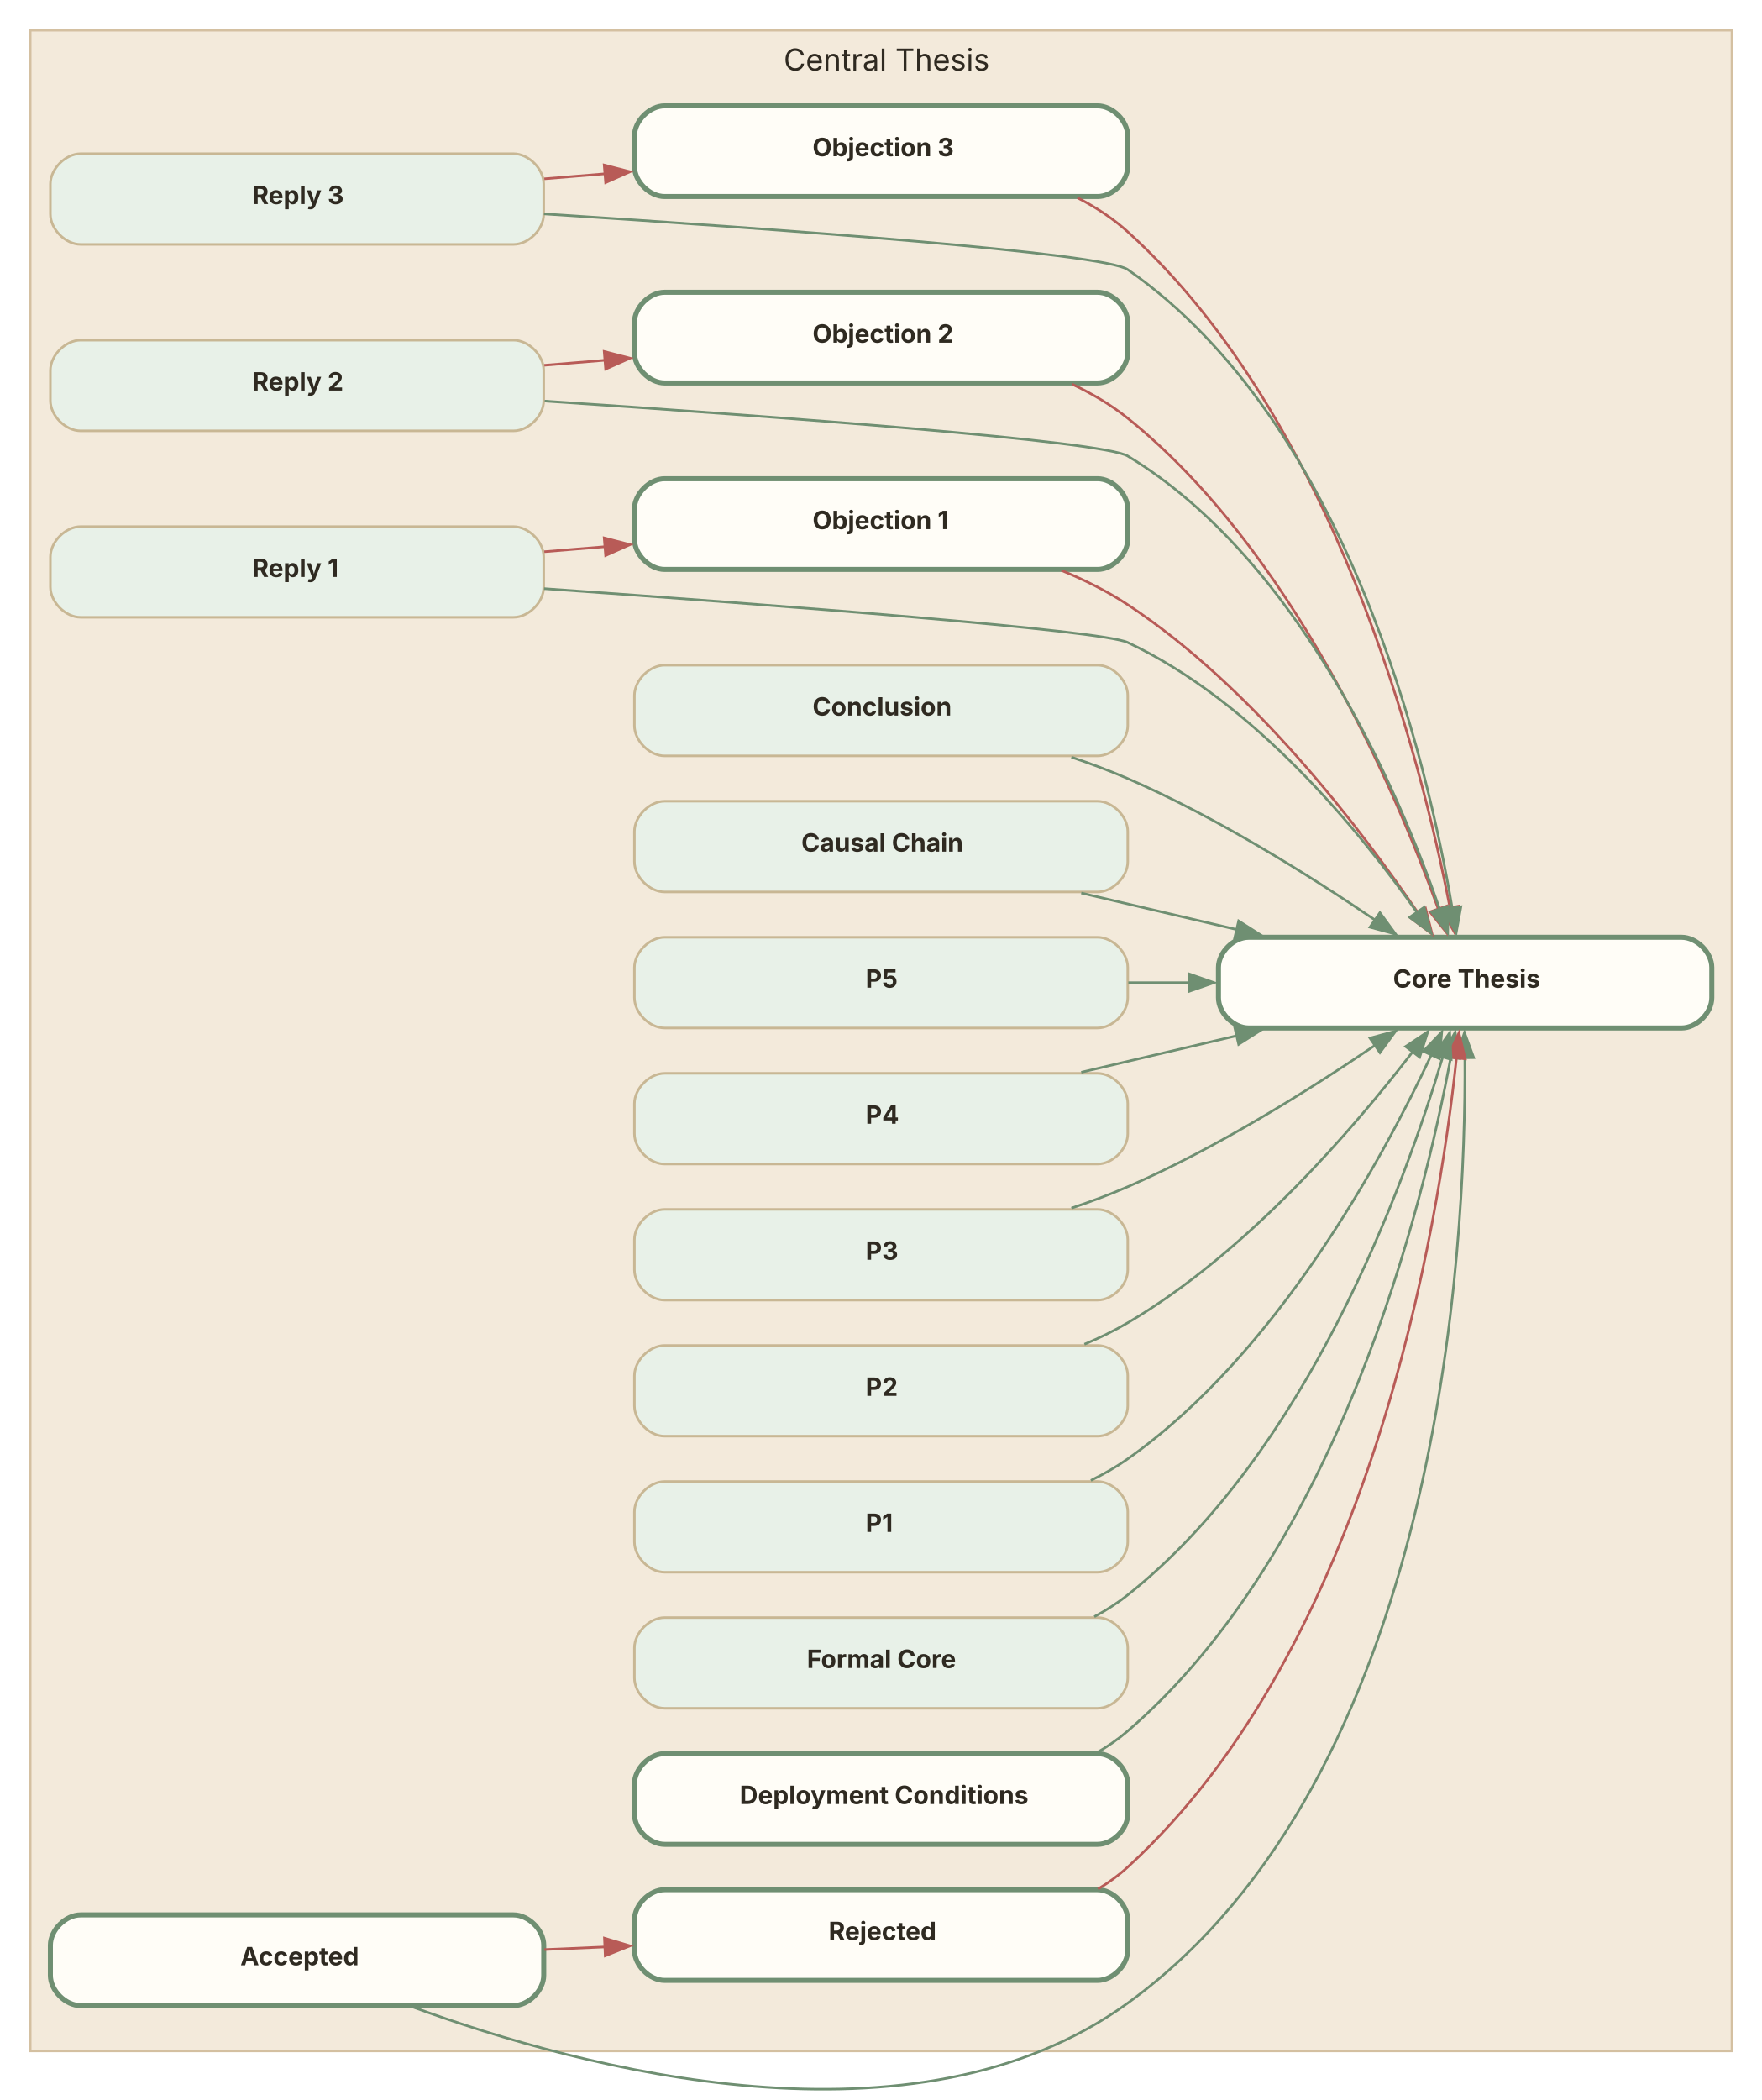
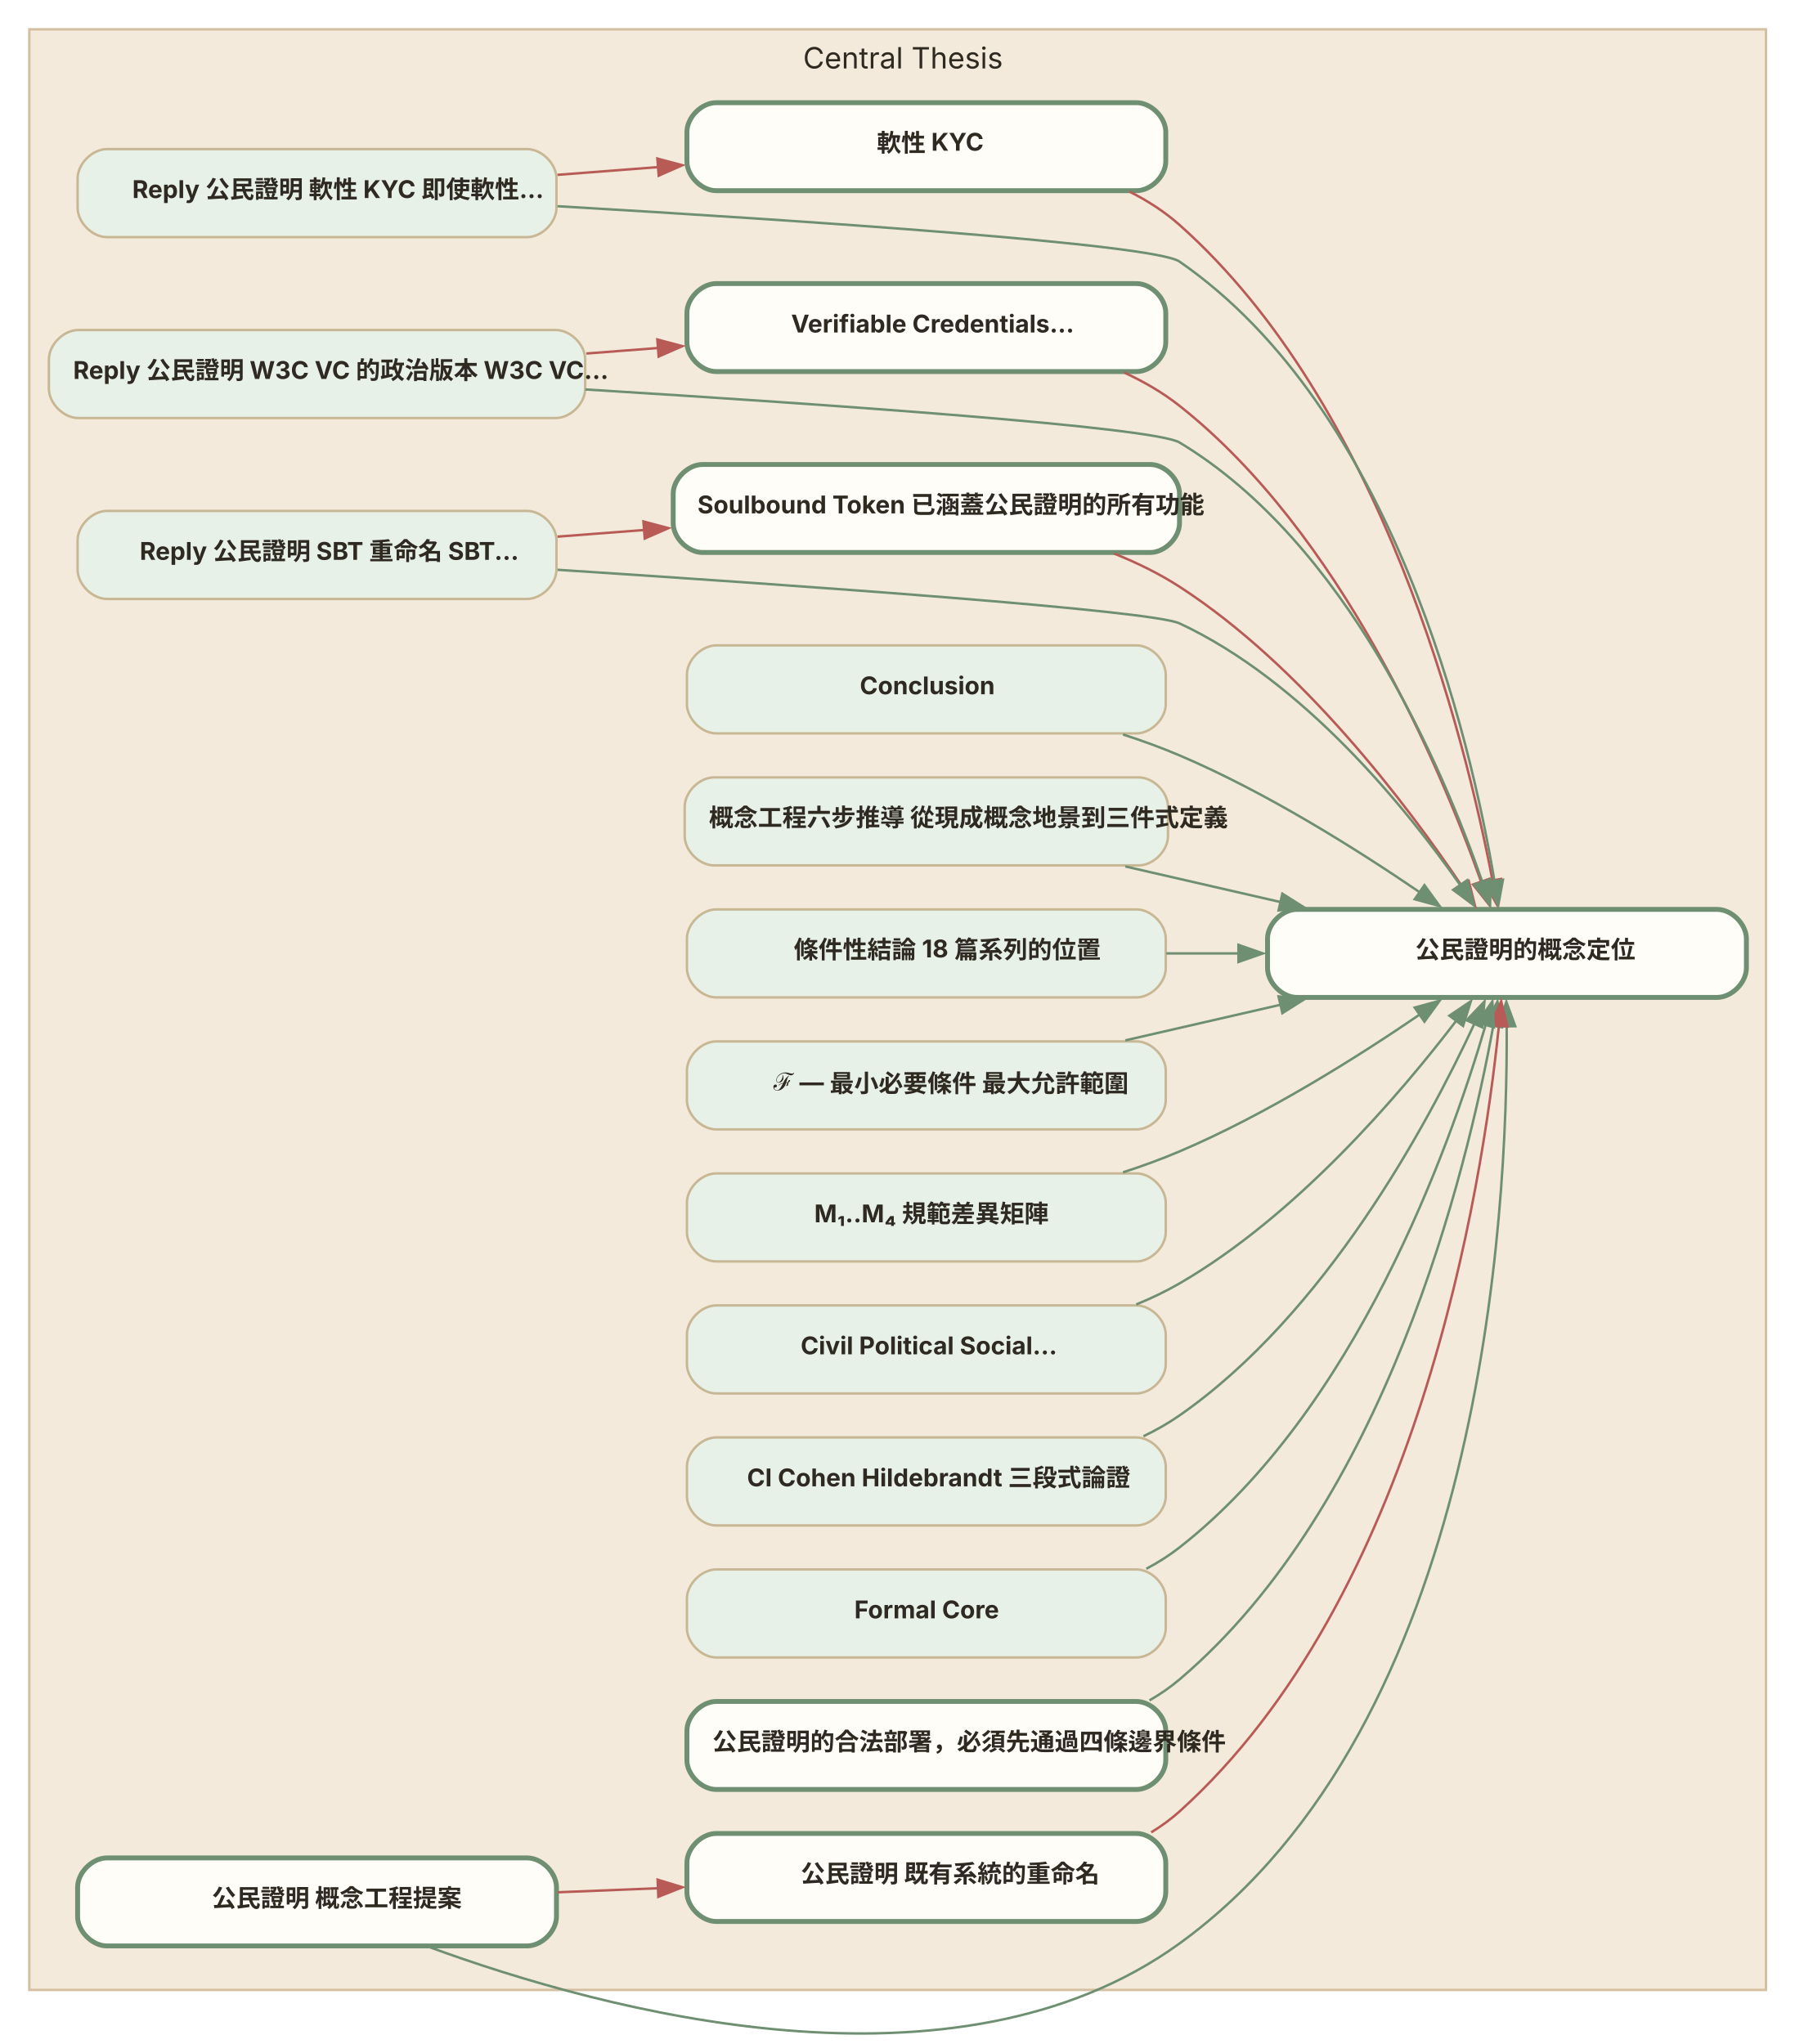
- <svg xmlns="http://www.w3.org/2000/svg" xmlns:xlink="http://www.w3.org/1999/xlink" class="argdown-summary-map" width="604pt" height="720pt" viewBox="0.00 0.00 604.00 720.00">
-   <g id="graph0" class="graph" transform="scale(0.863859 0.863859) rotate(0) translate(4 829.47)">
+ <svg xmlns="http://www.w3.org/2000/svg" xmlns:xlink="http://www.w3.org/1999/xlink" class="argdown-summary-map" width="632pt" height="720pt" viewBox="0.00 0.00 632.00 720.00">
+   <g id="graph0" class="graph" transform="scale(0.861121 0.861121) rotate(0) translate(4 832.12)">
    <g id="clust1" class="cluster">
-       <polygon fill="#f3eadb" stroke="#d4c0a1" points="8,-15.47 8,-817.47 683.52,-817.47 683.52,-15.47 8,-15.47" />
-       <text xml:space="preserve" text-anchor="start" x="307.08" y="-801.47" font-family="Inter, ui-sans-serif, system-ui, -apple-system, BlinkMacSystemFont, Segoe UI, sans-serif" font-size="12.00" fill="#2f2a21">Central Thesis</text>
+       <polygon fill="#f3eadb" stroke="#d4c0a1" points="8,-18.12 8,-820.12 718.23,-820.12 718.23,-18.12 8,-18.12" />
+       <text xml:space="preserve" text-anchor="start" x="324.43" y="-804.12" font-family="Inter, ui-sans-serif, system-ui, -apple-system, BlinkMacSystemFont, Segoe UI, sans-serif" font-size="12.00" fill="#2f2a21">Central Thesis</text>
    </g>
    <g id="node1" class="node">
      <g id="a_node1">
-         <a xlink:title="Core Thesis">
-           <path fill="#fffdf7" stroke="#6f8f72" stroke-width="2" d="M663.52,-457.47C663.52,-457.47 491.68,-457.47 491.68,-457.47 485.68,-457.47 479.68,-451.47 479.68,-445.47 479.68,-445.47 479.68,-433.47 479.68,-433.47 479.68,-427.47 485.68,-421.47 491.68,-421.47 491.68,-421.47 663.52,-421.47 663.52,-421.47 669.52,-421.47 675.52,-427.47 675.52,-433.47 675.52,-433.47 675.52,-445.47 675.52,-445.47 675.52,-451.47 669.52,-457.47 663.52,-457.47" />
-           <text xml:space="preserve" text-anchor="start" x="548.98" y="-437.47" font-family="Inter, ui-sans-serif, system-ui, -apple-system, BlinkMacSystemFont, Segoe UI, sans-serif" font-weight="bold" font-size="10.00" fill="#2f2a21">Core Thesis</text>
+         <a xlink:title="公民證明的概念定位">
+           <path fill="#fffdf7" stroke="#6f8f72" stroke-width="2" d="M698.23,-460.12C698.23,-460.12 526.39,-460.12 526.39,-460.12 520.39,-460.12 514.39,-454.12 514.39,-448.12 514.39,-448.12 514.39,-436.12 514.39,-436.12 514.39,-430.12 520.39,-424.12 526.39,-424.12 526.39,-424.12 698.23,-424.12 698.23,-424.12 704.23,-424.12 710.23,-430.12 710.23,-436.12 710.23,-436.12 710.23,-448.12 710.23,-448.12 710.23,-454.12 704.23,-460.12 698.23,-460.12" />
+           <text xml:space="preserve" text-anchor="start" x="574.8" y="-440.12" font-family="Inter, ui-sans-serif, system-ui, -apple-system, BlinkMacSystemFont, Segoe UI, sans-serif" font-weight="bold" font-size="10.00" fill="#2f2a21">公民證明的概念定位</text>
        </a>
      </g>
    </g>
    <g id="node2" class="node">
      <g id="a_node2">
-         <a xlink:title="Accepted">
-           <path fill="#fffdf7" stroke="#6f8f72" stroke-width="2" d="M199.84,-69.47C199.84,-69.47 28,-69.47 28,-69.47 22,-69.47 16,-63.47 16,-57.47 16,-57.47 16,-45.47 16,-45.47 16,-39.47 22,-33.47 28,-33.47 28,-33.47 199.84,-33.47 199.84,-33.47 205.84,-33.47 211.84,-39.47 211.84,-45.47 211.84,-45.47 211.84,-57.47 211.84,-57.47 211.84,-63.47 205.84,-69.47 199.84,-69.47" />
-           <text xml:space="preserve" text-anchor="start" x="91.41" y="-49.47" font-family="Inter, ui-sans-serif, system-ui, -apple-system, BlinkMacSystemFont, Segoe UI, sans-serif" font-weight="bold" font-size="10.00" fill="#2f2a21">Accepted</text>
+         <a xlink:title="公民證明 概念工程提案">
+           <path fill="#fffdf7" stroke="#6f8f72" stroke-width="2" d="M211.58,-72.12C211.58,-72.12 39.74,-72.12 39.74,-72.12 33.74,-72.12 27.74,-66.12 27.74,-60.12 27.74,-60.12 27.74,-48.12 27.74,-48.12 27.74,-42.12 33.74,-36.12 39.74,-36.12 39.74,-36.12 211.58,-36.12 211.58,-36.12 217.58,-36.12 223.58,-42.12 223.58,-48.12 223.58,-48.12 223.58,-60.12 223.58,-60.12 223.58,-66.12 217.58,-72.12 211.58,-72.12" />
+           <text xml:space="preserve" text-anchor="start" x="82.59" y="-52.12" font-family="Inter, ui-sans-serif, system-ui, -apple-system, BlinkMacSystemFont, Segoe UI, sans-serif" font-weight="bold" font-size="10.00" fill="#2f2a21">公民證明 概念工程提案</text>
        </a>
      </g>
    </g>
    <g id="edge2" class="edge">
      <g id="a_edge2">
        <a xlink:title="support">
-           <path fill="none" stroke="#6f8f72" d="M159.49,-33.04C227.73,-8.07 359.09,26.8 443.68,-34.47 567.42,-124.09 578.02,-332.56 577.5,-409.9" />
-           <polygon fill="#6f8f72" stroke="#6f8f72" points="574,-409.59 577.35,-419.64 581,-409.69 574,-409.59" />
+           <path fill="none" stroke="#6f8f72" d="M171.39,-35.72C243.51,-9.3 386.67,29.31 478.39,-37.12 602.12,-126.74 612.73,-335.22 612.2,-412.55" />
+           <polygon fill="#6f8f72" stroke="#6f8f72" points="608.71,-412.24 612.06,-422.29 615.71,-412.34 608.71,-412.24" />
        </a>
      </g>
    </g>
    <g id="node4" class="node">
      <g id="a_node4">
-         <a xlink:title="Rejected">
-           <path fill="#fffdf7" stroke="#6f8f72" stroke-width="2" d="M431.68,-79.47C431.68,-79.47 259.84,-79.47 259.84,-79.47 253.84,-79.47 247.84,-73.47 247.84,-67.47 247.84,-67.47 247.84,-55.47 247.84,-55.47 247.84,-49.47 253.84,-43.47 259.84,-43.47 259.84,-43.47 431.68,-43.47 431.68,-43.47 437.68,-43.47 443.68,-49.47 443.68,-55.47 443.68,-55.47 443.68,-67.47 443.68,-67.47 443.68,-73.47 437.68,-79.47 431.68,-79.47" />
-           <text xml:space="preserve" text-anchor="start" x="324.92" y="-59.47" font-family="Inter, ui-sans-serif, system-ui, -apple-system, BlinkMacSystemFont, Segoe UI, sans-serif" font-weight="bold" font-size="10.00" fill="#2f2a21">Rejected</text>
+         <a xlink:title="公民證明 既有系統的重命名">
+           <path fill="#fffdf7" stroke="#6f8f72" stroke-width="2" d="M460.77,-82.12C460.77,-82.12 288.93,-82.12 288.93,-82.12 282.93,-82.12 276.93,-76.12 276.93,-70.12 276.93,-70.12 276.93,-58.12 276.93,-58.12 276.93,-52.12 282.93,-46.12 288.93,-46.12 288.93,-46.12 460.77,-46.12 460.77,-46.12 466.77,-46.12 472.77,-52.12 472.77,-58.12 472.77,-58.12 472.77,-70.12 472.77,-70.12 472.77,-76.12 466.77,-82.12 460.77,-82.12" />
+           <text xml:space="preserve" text-anchor="start" x="323.45" y="-62.12" font-family="Inter, ui-sans-serif, system-ui, -apple-system, BlinkMacSystemFont, Segoe UI, sans-serif" font-weight="bold" font-size="10.00" fill="#2f2a21">公民證明 既有系統的重命名</text>
        </a>
      </g>
    </g>
    <g id="edge11" class="edge">
      <g id="a_edge11">
        <a xlink:title="attack">
-           <path fill="none" stroke="#b85b57" d="M212.06,-55.7C220.05,-56.04 228.17,-56.4 236.24,-56.75" />
-           <polygon fill="#b85b57" stroke="#b85b57" points="235.94,-60.24 246.09,-57.18 236.25,-53.24 235.94,-60.24" />
+           <path fill="none" stroke="#b85b57" d="M224,-58.06C237.51,-58.6 251.46,-59.17 265.16,-59.72" />
+           <polygon fill="#b85b57" stroke="#b85b57" points="264.95,-63.22 275.09,-60.12 265.24,-56.22 264.95,-63.22" />
        </a>
      </g>
    </g>
    <g id="node3" class="node">
      <g id="a_node3">
-         <a xlink:title="Deployment Conditions">
-           <path fill="#fffdf7" stroke="#6f8f72" stroke-width="2" d="M431.68,-133.47C431.68,-133.47 259.84,-133.47 259.84,-133.47 253.84,-133.47 247.84,-127.47 247.84,-121.47 247.84,-121.47 247.84,-109.47 247.84,-109.47 247.84,-103.47 253.84,-97.47 259.84,-97.47 259.84,-97.47 431.68,-97.47 431.68,-97.47 437.68,-97.47 443.68,-103.47 443.68,-109.47 443.68,-109.47 443.68,-121.47 443.68,-121.47 443.68,-127.47 437.68,-133.47 431.68,-133.47" />
-           <text xml:space="preserve" text-anchor="start" x="289.65" y="-113.47" font-family="Inter, ui-sans-serif, system-ui, -apple-system, BlinkMacSystemFont, Segoe UI, sans-serif" font-weight="bold" font-size="10.00" fill="#2f2a21">Deployment Conditions</text>
+         <a xlink:title="公民證明的合法部署，必須先通過四條邊界條件">
+           <path fill="#fffdf7" stroke="#6f8f72" stroke-width="2" d="M460.77,-136.12C460.77,-136.12 288.93,-136.12 288.93,-136.12 282.93,-136.12 276.93,-130.12 276.93,-124.12 276.93,-124.12 276.93,-112.12 276.93,-112.12 276.93,-106.12 282.93,-100.12 288.93,-100.12 288.93,-100.12 460.77,-100.12 460.77,-100.12 466.77,-100.12 472.77,-106.12 472.77,-112.12 472.77,-112.12 472.77,-124.12 472.77,-124.12 472.77,-130.12 466.77,-136.12 460.77,-136.12" />
+           <text xml:space="preserve" text-anchor="start" x="287.34" y="-116.12" font-family="Inter, ui-sans-serif, system-ui, -apple-system, BlinkMacSystemFont, Segoe UI, sans-serif" font-weight="bold" font-size="10.00" fill="#2f2a21">公民證明的合法部署，必須先通過四條邊界條件</text>
        </a>
      </g>
    </g>
    <g id="edge9" class="edge">
      <g id="a_edge9">
        <a xlink:title="support">
-           <path fill="none" stroke="#6f8f72" d="M431.18,-133.71C435.63,-136.26 439.84,-139.16 443.68,-142.47 527.59,-214.71 560.93,-350.42 571.94,-410.07" />
-           <polygon fill="#6f8f72" stroke="#6f8f72" points="568.47,-410.54 573.65,-419.78 575.37,-409.33 568.47,-410.54" />
+           <path fill="none" stroke="#6f8f72" d="M466.11,-136.56C470.47,-139.07 474.6,-141.9 478.39,-145.12 562.81,-216.76 595.87,-352.79 606.74,-412.63" />
+           <polygon fill="#6f8f72" stroke="#6f8f72" points="603.27,-413.11 608.42,-422.37 610.17,-411.92 603.27,-413.11" />
        </a>
      </g>
    </g>
    <g id="edge12" class="edge">
      <g id="a_edge12">
        <a xlink:title="attack">
-           <path fill="none" stroke="#b85b57" d="M431.86,-79.72C436.09,-82.27 440.07,-85.17 443.68,-88.47 540.15,-176.59 567.04,-342.01 574.17,-409.57" />
-           <polygon fill="#b85b57" stroke="#b85b57" points="570.68,-409.89 575.14,-419.5 577.65,-409.21 570.68,-409.89" />
+           <path fill="none" stroke="#b85b57" d="M466.82,-82.58C470.94,-85.09 474.83,-87.92 478.39,-91.12 575.71,-178.76 602.15,-345.15 609.02,-412.6" />
+           <polygon fill="#b85b57" stroke="#b85b57" points="605.52,-412.87 609.94,-422.5 612.49,-412.22 605.52,-412.87" />
        </a>
      </g>
    </g>
    <g id="node5" class="node">
      <g id="a_node5">
-         <a xlink:title="Objection 1">
-           <path fill="#fffdf7" stroke="#6f8f72" stroke-width="2" d="M431.68,-639.47C431.68,-639.47 259.84,-639.47 259.84,-639.47 253.84,-639.47 247.84,-633.47 247.84,-627.47 247.84,-627.47 247.84,-615.47 247.84,-615.47 247.84,-609.47 253.84,-603.47 259.84,-603.47 259.84,-603.47 431.68,-603.47 431.68,-603.47 437.68,-603.47 443.68,-609.47 443.68,-615.47 443.68,-615.47 443.68,-627.47 443.68,-627.47 443.68,-633.47 437.68,-639.47 431.68,-639.47" />
-           <text xml:space="preserve" text-anchor="start" x="318.53" y="-619.47" font-family="Inter, ui-sans-serif, system-ui, -apple-system, BlinkMacSystemFont, Segoe UI, sans-serif" font-weight="bold" font-size="10.00" fill="#2f2a21">Objection 1</text>
+         <a xlink:title="Soulbound Token 已涵蓋公民證明的所有功能">
+           <path fill="#fffdf7" stroke="#6f8f72" stroke-width="2" d="M466.39,-642.12C466.39,-642.12 283.32,-642.12 283.32,-642.12 277.32,-642.12 271.32,-636.12 271.32,-630.12 271.32,-630.12 271.32,-618.12 271.32,-618.12 271.32,-612.12 277.32,-606.12 283.32,-606.12 283.32,-606.12 466.39,-606.12 466.39,-606.12 472.39,-606.12 478.39,-612.12 478.39,-618.12 478.39,-618.12 478.39,-630.12 478.39,-630.12 478.39,-636.12 472.39,-642.12 466.39,-642.12" />
+           <text xml:space="preserve" text-anchor="start" x="281.24" y="-622.12" font-family="Inter, ui-sans-serif, system-ui, -apple-system, BlinkMacSystemFont, Segoe UI, sans-serif" font-weight="bold" font-size="10.00" fill="#2f2a21">Soulbound Token 已涵蓋公民證明的所有功能</text>
        </a>
      </g>
    </g>
    <g id="edge14" class="edge">
      <g id="a_edge14">
        <a xlink:title="attack">
-           <path fill="none" stroke="#b85b57" d="M417.38,-603.07C426.59,-599.28 435.61,-594.78 443.68,-589.47 493.67,-556.55 536.49,-500.14 559.21,-466.68" />
-           <polygon fill="#b85b57" stroke="#b85b57" points="561.87,-469 564.5,-458.74 556.04,-465.12 561.87,-469" />
+           <path fill="none" stroke="#b85b57" d="M451.64,-605.68C461.01,-601.92 470.17,-597.44 478.39,-592.12 528.65,-559.61 571.38,-503.07 594.01,-469.46" />
+           <polygon fill="#b85b57" stroke="#b85b57" points="596.68,-471.76 599.27,-461.49 590.84,-467.9 596.68,-471.76" />
        </a>
      </g>
    </g>
    <g id="node6" class="node">
      <g id="a_node6">
-         <a xlink:title="Objection 2">
-           <path fill="#fffdf7" stroke="#6f8f72" stroke-width="2" d="M431.68,-713.47C431.68,-713.47 259.84,-713.47 259.84,-713.47 253.84,-713.47 247.84,-707.47 247.84,-701.47 247.84,-701.47 247.84,-689.47 247.84,-689.47 247.84,-683.47 253.84,-677.47 259.84,-677.47 259.84,-677.47 431.68,-677.47 431.68,-677.47 437.68,-677.47 443.68,-683.47 443.68,-689.47 443.68,-689.47 443.68,-701.47 443.68,-701.47 443.68,-707.47 437.68,-713.47 431.68,-713.47" />
-           <text xml:space="preserve" text-anchor="start" x="318.53" y="-693.47" font-family="Inter, ui-sans-serif, system-ui, -apple-system, BlinkMacSystemFont, Segoe UI, sans-serif" font-weight="bold" font-size="10.00" fill="#2f2a21">Objection 2</text>
+         <a xlink:title="Verifiable Credentials...">
+           <path fill="#fffdf7" stroke="#6f8f72" stroke-width="2" d="M460.77,-716.12C460.77,-716.12 288.93,-716.12 288.93,-716.12 282.93,-716.12 276.93,-710.12 276.93,-704.12 276.93,-704.12 276.93,-692.12 276.93,-692.12 276.93,-686.12 282.93,-680.12 288.93,-680.12 288.93,-680.12 460.77,-680.12 460.77,-680.12 466.77,-680.12 472.77,-686.12 472.77,-692.12 472.77,-692.12 472.77,-704.12 472.77,-704.12 472.77,-710.12 466.77,-716.12 460.77,-716.12" />
+           <text xml:space="preserve" text-anchor="start" x="319.56" y="-696.12" font-family="Inter, ui-sans-serif, system-ui, -apple-system, BlinkMacSystemFont, Segoe UI, sans-serif" font-weight="bold" font-size="10.00" fill="#2f2a21">Verifiable Credentials...</text>
        </a>
      </g>
    </g>
    <g id="edge17" class="edge">
      <g id="a_edge17">
        <a xlink:title="attack">
-           <path fill="none" stroke="#b85b57" d="M421.61,-676.98C429.5,-673.25 437.05,-668.8 443.68,-663.47 509.29,-610.73 549.76,-516.25 566.97,-468.62" />
-           <polygon fill="#b85b57" stroke="#b85b57" points="570.24,-469.86 570.25,-459.27 563.63,-467.55 570.24,-469.86" />
+           <path fill="none" stroke="#b85b57" d="M455.8,-679.71C463.87,-675.98 471.59,-671.5 478.39,-666.12 544.43,-613.92 584.71,-519.19 601.77,-471.39" />
+           <polygon fill="#b85b57" stroke="#b85b57" points="605.06,-472.6 605.03,-462 598.44,-470.3 605.06,-472.6" />
        </a>
      </g>
    </g>
    <g id="node7" class="node">
      <g id="a_node7">
-         <a xlink:title="Objection 3">
-           <path fill="#fffdf7" stroke="#6f8f72" stroke-width="2" d="M431.68,-787.47C431.68,-787.47 259.84,-787.47 259.84,-787.47 253.84,-787.47 247.84,-781.47 247.84,-775.47 247.84,-775.47 247.84,-763.47 247.84,-763.47 247.84,-757.47 253.84,-751.47 259.84,-751.47 259.84,-751.47 431.68,-751.47 431.68,-751.47 437.68,-751.47 443.68,-757.47 443.68,-763.47 443.68,-763.47 443.68,-775.47 443.68,-775.47 443.68,-781.47 437.68,-787.47 431.68,-787.47" />
-           <text xml:space="preserve" text-anchor="start" x="318.53" y="-767.47" font-family="Inter, ui-sans-serif, system-ui, -apple-system, BlinkMacSystemFont, Segoe UI, sans-serif" font-weight="bold" font-size="10.00" fill="#2f2a21">Objection 3</text>
+         <a xlink:title="軟性 KYC">
+           <path fill="#fffdf7" stroke="#6f8f72" stroke-width="2" d="M460.77,-790.12C460.77,-790.12 288.93,-790.12 288.93,-790.12 282.93,-790.12 276.93,-784.12 276.93,-778.12 276.93,-778.12 276.93,-766.12 276.93,-766.12 276.93,-760.12 282.93,-754.12 288.93,-754.12 288.93,-754.12 460.77,-754.12 460.77,-754.12 466.77,-754.12 472.77,-760.12 472.77,-766.12 472.77,-766.12 472.77,-778.12 472.77,-778.12 472.77,-784.12 466.77,-790.12 460.77,-790.12" />
+           <text xml:space="preserve" text-anchor="start" x="354.57" y="-770.12" font-family="Inter, ui-sans-serif, system-ui, -apple-system, BlinkMacSystemFont, Segoe UI, sans-serif" font-weight="bold" font-size="10.00" fill="#2f2a21">軟性 KYC</text>
        </a>
      </g>
    </g>
    <g id="edge20" class="edge">
      <g id="a_edge20">
        <a xlink:title="attack">
-           <path fill="none" stroke="#b85b57" d="M423.69,-750.99C430.93,-747.27 437.77,-742.82 443.68,-737.47 525.84,-663.18 560.04,-528.53 571.61,-469.06" />
-           <polygon fill="#b85b57" stroke="#b85b57" points="575.02,-469.84 573.41,-459.37 568.14,-468.57 575.02,-469.84" />
+           <path fill="none" stroke="#b85b57" d="M457.98,-753.72C465.37,-749.99 472.33,-745.51 478.39,-740.12 561.16,-666.51 595.03,-531.5 606.42,-471.83" />
+           <polygon fill="#b85b57" stroke="#b85b57" points="609.84,-472.56 608.19,-462.1 602.95,-471.31 609.84,-472.56" />
        </a>
      </g>
    </g>
    <g id="node8" class="node">
      <g id="a_node8">
        <a xlink:title="Formal Core">
-           <path fill="#e8f1e8" stroke="#c8b794" d="M431.68,-187.47C431.68,-187.47 259.84,-187.47 259.84,-187.47 253.84,-187.47 247.84,-181.47 247.84,-175.47 247.84,-175.47 247.84,-163.47 247.84,-163.47 247.84,-157.47 253.84,-151.47 259.84,-151.47 259.84,-151.47 431.68,-151.47 431.68,-151.47 437.68,-151.47 443.68,-157.47 443.68,-163.47 443.68,-163.47 443.68,-175.47 443.68,-175.47 443.68,-181.47 437.68,-187.47 431.68,-187.47" />
-           <text xml:space="preserve" text-anchor="start" x="316.31" y="-167.47" font-family="Inter, ui-sans-serif, system-ui, -apple-system, BlinkMacSystemFont, Segoe UI, sans-serif" font-weight="bold" font-size="10.00" fill="#2f2a21">Formal Core</text>
+           <path fill="#e8f1e8" stroke="#c8b794" d="M460.77,-190.12C460.77,-190.12 288.93,-190.12 288.93,-190.12 282.93,-190.12 276.93,-184.12 276.93,-178.12 276.93,-178.12 276.93,-166.12 276.93,-166.12 276.93,-160.12 282.93,-154.12 288.93,-154.12 288.93,-154.12 460.77,-154.12 460.77,-154.12 466.77,-154.12 472.77,-160.12 472.77,-166.12 472.77,-166.12 472.77,-178.12 472.77,-178.12 472.77,-184.12 466.77,-190.12 460.77,-190.12" />
+           <text xml:space="preserve" text-anchor="start" x="345.4" y="-170.12" font-family="Inter, ui-sans-serif, system-ui, -apple-system, BlinkMacSystemFont, Segoe UI, sans-serif" font-weight="bold" font-size="10.00" fill="#2f2a21">Formal Core</text>
        </a>
      </g>
    </g>
    <g id="edge1" class="edge">
      <g id="a_edge1">
        <a xlink:title="support">
-           <path fill="none" stroke="#6f8f72" d="M430.4,-187.83C435.1,-190.35 439.58,-193.21 443.68,-196.47 514.96,-253.05 553.49,-358.78 568.74,-410.07" />
-           <polygon fill="#6f8f72" stroke="#6f8f72" points="565.34,-410.91 571.47,-419.56 572.07,-408.98 565.34,-410.91" />
+           <path fill="none" stroke="#6f8f72" d="M464.82,-190.4C469.62,-192.94 474.18,-195.83 478.39,-199.12 550.24,-255.33 588.6,-361.69 603.64,-412.99" />
+           <polygon fill="#6f8f72" stroke="#6f8f72" points="600.24,-413.81 606.33,-422.47 606.97,-411.9 600.24,-413.81" />
        </a>
      </g>
    </g>
    <g id="node9" class="node">
      <g id="a_node9">
-         <a xlink:title="P1">
-           <path fill="#e8f1e8" stroke="#c8b794" d="M431.68,-241.47C431.68,-241.47 259.84,-241.47 259.84,-241.47 253.84,-241.47 247.84,-235.47 247.84,-229.47 247.84,-229.47 247.84,-217.47 247.84,-217.47 247.84,-211.47 253.84,-205.47 259.84,-205.47 259.84,-205.47 431.68,-205.47 431.68,-205.47 437.68,-205.47 443.68,-211.47 443.68,-217.47 443.68,-217.47 443.68,-229.47 443.68,-229.47 443.68,-235.47 437.68,-241.47 431.68,-241.47" />
-           <text xml:space="preserve" text-anchor="start" x="339.64" y="-221.47" font-family="Inter, ui-sans-serif, system-ui, -apple-system, BlinkMacSystemFont, Segoe UI, sans-serif" font-weight="bold" font-size="10.00" fill="#2f2a21">P1</text>
+         <a xlink:title="CI Cohen Hildebrandt 三段式論證">
+           <path fill="#e8f1e8" stroke="#c8b794" d="M460.77,-244.12C460.77,-244.12 288.93,-244.12 288.93,-244.12 282.93,-244.12 276.93,-238.12 276.93,-232.12 276.93,-232.12 276.93,-220.12 276.93,-220.12 276.93,-214.12 282.93,-208.12 288.93,-208.12 288.93,-208.12 460.77,-208.12 460.77,-208.12 466.77,-208.12 472.77,-214.12 472.77,-220.12 472.77,-220.12 472.77,-232.12 472.77,-232.12 472.77,-238.12 466.77,-244.12 460.77,-244.12" />
+           <text xml:space="preserve" text-anchor="start" x="301.52" y="-224.12" font-family="Inter, ui-sans-serif, system-ui, -apple-system, BlinkMacSystemFont, Segoe UI, sans-serif" font-weight="bold" font-size="10.00" fill="#2f2a21">CI Cohen Hildebrandt 三段式論證</text>
        </a>
      </g>
    </g>
    <g id="edge3" class="edge">
      <g id="a_edge3">
        <a xlink:title="support">
-           <path fill="none" stroke="#6f8f72" d="M429.03,-241.9C434.18,-244.41 439.11,-247.25 443.68,-250.47 502.94,-292.31 544.81,-369.35 564.28,-410.98" />
-           <polygon fill="#6f8f72" stroke="#6f8f72" points="561,-412.22 568.33,-419.87 567.37,-409.31 561,-412.22" />
+           <path fill="none" stroke="#6f8f72" d="M463.64,-244.6C468.81,-247.09 473.78,-249.91 478.39,-253.12 537.95,-294.54 579.69,-371.75 599.07,-413.52" />
+           <polygon fill="#6f8f72" stroke="#6f8f72" points="595.79,-414.77 603.1,-422.44 602.17,-411.89 595.79,-414.77" />
        </a>
      </g>
    </g>
    <g id="node10" class="node">
      <g id="a_node10">
-         <a xlink:title="P2">
-           <path fill="#e8f1e8" stroke="#c8b794" d="M431.68,-295.47C431.68,-295.47 259.84,-295.47 259.84,-295.47 253.84,-295.47 247.84,-289.47 247.84,-283.47 247.84,-283.47 247.84,-271.47 247.84,-271.47 247.84,-265.47 253.84,-259.47 259.84,-259.47 259.84,-259.47 431.68,-259.47 431.68,-259.47 437.68,-259.47 443.68,-265.47 443.68,-271.47 443.68,-271.47 443.68,-283.47 443.68,-283.47 443.68,-289.47 437.68,-295.47 431.68,-295.47" />
-           <text xml:space="preserve" text-anchor="start" x="339.64" y="-275.47" font-family="Inter, ui-sans-serif, system-ui, -apple-system, BlinkMacSystemFont, Segoe UI, sans-serif" font-weight="bold" font-size="10.00" fill="#2f2a21">P2</text>
+         <a xlink:title="Civil Political Social...">
+           <path fill="#e8f1e8" stroke="#c8b794" d="M460.77,-298.12C460.77,-298.12 288.93,-298.12 288.93,-298.12 282.93,-298.12 276.93,-292.12 276.93,-286.12 276.93,-286.12 276.93,-274.12 276.93,-274.12 276.93,-268.12 282.93,-262.12 288.93,-262.12 288.93,-262.12 460.77,-262.12 460.77,-262.12 466.77,-262.12 472.77,-268.12 472.77,-274.12 472.77,-274.12 472.77,-286.12 472.77,-286.12 472.77,-292.12 466.77,-298.12 460.77,-298.12" />
+           <text xml:space="preserve" text-anchor="start" x="323.45" y="-278.12" font-family="Inter, ui-sans-serif, system-ui, -apple-system, BlinkMacSystemFont, Segoe UI, sans-serif" font-weight="bold" font-size="10.00" fill="#2f2a21">Civil Political Social...</text>
        </a>
      </g>
    </g>
    <g id="edge4" class="edge">
      <g id="a_edge4">
        <a xlink:title="support">
-           <path fill="none" stroke="#6f8f72" d="M426.47,-295.95C432.45,-298.45 438.26,-301.28 443.68,-304.47 491.19,-332.46 533.48,-381.69 557.01,-412.33" />
-           <polygon fill="#6f8f72" stroke="#6f8f72" points="553.97,-414.12 562.79,-420 559.56,-409.9 553.97,-414.12" />
+           <path fill="none" stroke="#6f8f72" d="M460.7,-298.52C466.85,-301.04 472.81,-303.89 478.39,-307.12 526.1,-334.77 568.33,-384.11 591.79,-414.86" />
+           <polygon fill="#6f8f72" stroke="#6f8f72" points="588.75,-416.65 597.55,-422.56 594.36,-412.45 588.75,-416.65" />
        </a>
      </g>
    </g>
    <g id="node11" class="node">
      <g id="a_node11">
-         <a xlink:title="P3">
-           <path fill="#e8f1e8" stroke="#c8b794" d="M431.68,-349.47C431.68,-349.47 259.84,-349.47 259.84,-349.47 253.84,-349.47 247.84,-343.47 247.84,-337.47 247.84,-337.47 247.84,-325.47 247.84,-325.47 247.84,-319.47 253.84,-313.47 259.84,-313.47 259.84,-313.47 431.68,-313.47 431.68,-313.47 437.68,-313.47 443.68,-319.47 443.68,-325.47 443.68,-325.47 443.68,-337.47 443.68,-337.47 443.68,-343.47 437.68,-349.47 431.68,-349.47" />
-           <text xml:space="preserve" text-anchor="start" x="339.64" y="-329.47" font-family="Inter, ui-sans-serif, system-ui, -apple-system, BlinkMacSystemFont, Segoe UI, sans-serif" font-weight="bold" font-size="10.00" fill="#2f2a21">P3</text>
+         <a xlink:title="M₁..M₄ 規範差異矩陣">
+           <path fill="#e8f1e8" stroke="#c8b794" d="M460.77,-352.12C460.77,-352.12 288.93,-352.12 288.93,-352.12 282.93,-352.12 276.93,-346.12 276.93,-340.12 276.93,-340.12 276.93,-328.12 276.93,-328.12 276.93,-322.12 282.93,-316.12 288.93,-316.12 288.93,-316.12 460.77,-316.12 460.77,-316.12 466.77,-316.12 472.77,-322.12 472.77,-328.12 472.77,-328.12 472.77,-340.12 472.77,-340.12 472.77,-346.12 466.77,-352.12 460.77,-352.12" />
+           <text xml:space="preserve" text-anchor="start" x="329.02" y="-332.12" font-family="Inter, ui-sans-serif, system-ui, -apple-system, BlinkMacSystemFont, Segoe UI, sans-serif" font-weight="bold" font-size="10.00" fill="#2f2a21">M₁..M₄ 規範差異矩陣</text>
        </a>
      </g>
    </g>
    <g id="edge5" class="edge">
      <g id="a_edge5">
        <a xlink:title="support">
-           <path fill="none" stroke="#6f8f72" d="M421.31,-349.97C428.97,-352.54 436.55,-355.37 443.68,-358.47 478.85,-373.73 515.86,-396.96 541.87,-414.63" />
-           <polygon fill="#6f8f72" stroke="#6f8f72" points="539.81,-417.46 550.03,-420.24 543.78,-411.69 539.81,-417.46" />
+           <path fill="none" stroke="#6f8f72" d="M455.28,-352.56C463.2,-355.13 471.02,-357.98 478.39,-361.12 513.67,-376.13 550.67,-399.38 576.65,-417.13" />
+           <polygon fill="#6f8f72" stroke="#6f8f72" points="574.58,-419.96 584.79,-422.77 578.56,-414.2 574.58,-419.96" />
        </a>
      </g>
    </g>
    <g id="node12" class="node">
      <g id="a_node12">
-         <a xlink:title="P4">
-           <path fill="#e8f1e8" stroke="#c8b794" d="M431.68,-403.47C431.68,-403.47 259.84,-403.47 259.84,-403.47 253.84,-403.47 247.84,-397.47 247.84,-391.47 247.84,-391.47 247.84,-379.47 247.84,-379.47 247.84,-373.47 253.84,-367.47 259.84,-367.47 259.84,-367.47 431.68,-367.47 431.68,-367.47 437.68,-367.47 443.68,-373.47 443.68,-379.47 443.68,-379.47 443.68,-391.47 443.68,-391.47 443.68,-397.47 437.68,-403.47 431.68,-403.47" />
-           <text xml:space="preserve" text-anchor="start" x="339.64" y="-383.47" font-family="Inter, ui-sans-serif, system-ui, -apple-system, BlinkMacSystemFont, Segoe UI, sans-serif" font-weight="bold" font-size="10.00" fill="#2f2a21">P4</text>
+         <a xlink:title="ℱ — 最小必要條件 最大允許範圍">
+           <path fill="#e8f1e8" stroke="#c8b794" d="M460.77,-406.12C460.77,-406.12 288.93,-406.12 288.93,-406.12 282.93,-406.12 276.93,-400.12 276.93,-394.12 276.93,-394.12 276.93,-382.12 276.93,-382.12 276.93,-376.12 282.93,-370.12 288.93,-370.12 288.93,-370.12 460.77,-370.12 460.77,-370.12 466.77,-370.12 472.77,-376.12 472.77,-382.12 472.77,-382.12 472.77,-394.12 472.77,-394.12 472.77,-400.12 466.77,-406.12 460.77,-406.12" />
+           <text xml:space="preserve" text-anchor="start" x="312.34" y="-386.12" font-family="Inter, ui-sans-serif, system-ui, -apple-system, BlinkMacSystemFont, Segoe UI, sans-serif" font-weight="bold" font-size="10.00" fill="#2f2a21">ℱ — 最小必要條件 最大允許範圍</text>
        </a>
      </g>
    </g>
    <g id="edge6" class="edge">
      <g id="a_edge6">
        <a xlink:title="support">
-           <path fill="none" stroke="#6f8f72" d="M425.22,-403.9C445.08,-408.57 466.56,-413.61 486.92,-418.4" />
-           <polygon fill="#6f8f72" stroke="#6f8f72" points="486.1,-421.8 496.64,-420.68 487.7,-414.99 486.1,-421.8" />
+           <path fill="none" stroke="#6f8f72" d="M456.23,-406.55C476.66,-411.24 498.78,-416.31 519.73,-421.12" />
+           <polygon fill="#6f8f72" stroke="#6f8f72" points="518.9,-424.52 529.42,-423.34 520.46,-417.69 518.9,-424.52" />
        </a>
      </g>
    </g>
    <g id="node13" class="node">
      <g id="a_node13">
-         <a xlink:title="P5">
-           <path fill="#e8f1e8" stroke="#c8b794" d="M431.68,-457.47C431.68,-457.47 259.84,-457.47 259.84,-457.47 253.84,-457.47 247.84,-451.47 247.84,-445.47 247.84,-445.47 247.84,-433.47 247.84,-433.47 247.84,-427.47 253.84,-421.47 259.84,-421.47 259.84,-421.47 431.68,-421.47 431.68,-421.47 437.68,-421.47 443.68,-427.47 443.68,-433.47 443.68,-433.47 443.68,-445.47 443.68,-445.47 443.68,-451.47 437.68,-457.47 431.68,-457.47" />
-           <text xml:space="preserve" text-anchor="start" x="339.64" y="-437.47" font-family="Inter, ui-sans-serif, system-ui, -apple-system, BlinkMacSystemFont, Segoe UI, sans-serif" font-weight="bold" font-size="10.00" fill="#2f2a21">P5</text>
+         <a xlink:title="條件性結論 18 篇系列的位置">
+           <path fill="#e8f1e8" stroke="#c8b794" d="M460.77,-460.12C460.77,-460.12 288.93,-460.12 288.93,-460.12 282.93,-460.12 276.93,-454.12 276.93,-448.12 276.93,-448.12 276.93,-436.12 276.93,-436.12 276.93,-430.12 282.93,-424.12 288.93,-424.12 288.93,-424.12 460.77,-424.12 460.77,-424.12 466.77,-424.12 472.77,-430.12 472.77,-436.12 472.77,-436.12 472.77,-448.12 472.77,-448.12 472.77,-454.12 466.77,-460.12 460.77,-460.12" />
+           <text xml:space="preserve" text-anchor="start" x="320.67" y="-440.12" font-family="Inter, ui-sans-serif, system-ui, -apple-system, BlinkMacSystemFont, Segoe UI, sans-serif" font-weight="bold" font-size="10.00" fill="#2f2a21">條件性結論 18 篇系列的位置</text>
        </a>
      </g>
    </g>
    <g id="edge7" class="edge">
      <g id="a_edge7">
        <a xlink:title="support">
-           <path fill="none" stroke="#6f8f72" d="M443.9,-439.47C451.89,-439.47 460.01,-439.47 468.08,-439.47" />
-           <polygon fill="#6f8f72" stroke="#6f8f72" points="467.93,-442.97 477.93,-439.47 467.93,-435.97 467.93,-442.97" />
+           <path fill="none" stroke="#6f8f72" d="M472.98,-442.12C482.72,-442.12 492.66,-442.12 502.51,-442.12" />
+           <polygon fill="#6f8f72" stroke="#6f8f72" points="502.51,-445.62 512.51,-442.12 502.51,-438.62 502.51,-445.62" />
        </a>
      </g>
    </g>
    <g id="node14" class="node">
      <g id="a_node14">
-         <a xlink:title="Causal Chain">
-           <path fill="#e8f1e8" stroke="#c8b794" d="M431.68,-511.47C431.68,-511.47 259.84,-511.47 259.84,-511.47 253.84,-511.47 247.84,-505.47 247.84,-499.47 247.84,-499.47 247.84,-487.47 247.84,-487.47 247.84,-481.47 253.84,-475.47 259.84,-475.47 259.84,-475.47 431.68,-475.47 431.68,-475.47 437.68,-475.47 443.68,-481.47 443.68,-487.47 443.68,-487.47 443.68,-499.47 443.68,-499.47 443.68,-505.47 437.68,-511.47 431.68,-511.47" />
-           <text xml:space="preserve" text-anchor="start" x="314.09" y="-491.47" font-family="Inter, ui-sans-serif, system-ui, -apple-system, BlinkMacSystemFont, Segoe UI, sans-serif" font-weight="bold" font-size="10.00" fill="#2f2a21">Causal Chain</text>
+         <a xlink:title="概念工程六步推導 從現成概念地景到三件式定義">
+           <path fill="#e8f1e8" stroke="#c8b794" d="M461.68,-514.12C461.68,-514.12 288.03,-514.12 288.03,-514.12 282.03,-514.12 276.03,-508.12 276.03,-502.12 276.03,-502.12 276.03,-490.12 276.03,-490.12 276.03,-484.12 282.03,-478.12 288.03,-478.12 288.03,-478.12 461.68,-478.12 461.68,-478.12 467.68,-478.12 473.68,-484.12 473.68,-490.12 473.68,-490.12 473.68,-502.12 473.68,-502.12 473.68,-508.12 467.68,-514.12 461.68,-514.12" />
+           <text xml:space="preserve" text-anchor="start" x="285.95" y="-494.12" font-family="Inter, ui-sans-serif, system-ui, -apple-system, BlinkMacSystemFont, Segoe UI, sans-serif" font-weight="bold" font-size="10.00" fill="#2f2a21">概念工程六步推導 從現成概念地景到三件式定義</text>
        </a>
      </g>
    </g>
    <g id="edge8" class="edge">
      <g id="a_edge8">
        <a xlink:title="support">
-           <path fill="none" stroke="#6f8f72" d="M425.22,-475.04C445.08,-470.37 466.56,-465.32 486.92,-460.54" />
-           <polygon fill="#6f8f72" stroke="#6f8f72" points="487.7,-463.95 496.64,-458.26 486.1,-457.14 487.7,-463.95" />
+           <path fill="none" stroke="#6f8f72" d="M456.23,-477.69C476.66,-473 498.78,-467.93 519.73,-463.12" />
+           <polygon fill="#6f8f72" stroke="#6f8f72" points="520.46,-466.55 529.42,-460.9 518.9,-459.72 520.46,-466.55" />
        </a>
      </g>
    </g>
    <g id="node15" class="node">
      <g id="a_node15">
        <a xlink:title="Conclusion">
-           <path fill="#e8f1e8" stroke="#c8b794" d="M431.68,-565.47C431.68,-565.47 259.84,-565.47 259.84,-565.47 253.84,-565.47 247.84,-559.47 247.84,-553.47 247.84,-553.47 247.84,-541.47 247.84,-541.47 247.84,-535.47 253.84,-529.47 259.84,-529.47 259.84,-529.47 431.68,-529.47 431.68,-529.47 437.68,-529.47 443.68,-535.47 443.68,-541.47 443.68,-541.47 443.68,-553.47 443.68,-553.47 443.68,-559.47 437.68,-565.47 431.68,-565.47" />
-           <text xml:space="preserve" text-anchor="start" x="318.54" y="-545.47" font-family="Inter, ui-sans-serif, system-ui, -apple-system, BlinkMacSystemFont, Segoe UI, sans-serif" font-weight="bold" font-size="10.00" fill="#2f2a21">Conclusion</text>
+           <path fill="#e8f1e8" stroke="#c8b794" d="M460.77,-568.12C460.77,-568.12 288.93,-568.12 288.93,-568.12 282.93,-568.12 276.93,-562.12 276.93,-556.12 276.93,-556.12 276.93,-544.12 276.93,-544.12 276.93,-538.12 282.93,-532.12 288.93,-532.12 288.93,-532.12 460.77,-532.12 460.77,-532.12 466.77,-532.12 472.77,-538.12 472.77,-544.12 472.77,-544.12 472.77,-556.12 472.77,-556.12 472.77,-562.12 466.77,-568.12 460.77,-568.12" />
+           <text xml:space="preserve" text-anchor="start" x="347.63" y="-548.12" font-family="Inter, ui-sans-serif, system-ui, -apple-system, BlinkMacSystemFont, Segoe UI, sans-serif" font-weight="bold" font-size="10.00" fill="#2f2a21">Conclusion</text>
        </a>
      </g>
    </g>
    <g id="edge10" class="edge">
      <g id="a_edge10">
        <a xlink:title="support">
-           <path fill="none" stroke="#6f8f72" d="M421.31,-528.97C428.97,-526.4 436.55,-523.56 443.68,-520.47 478.85,-505.2 515.86,-481.98 541.87,-464.31" />
-           <polygon fill="#6f8f72" stroke="#6f8f72" points="543.78,-467.25 550.03,-458.69 539.81,-461.48 543.78,-467.25" />
+           <path fill="none" stroke="#6f8f72" d="M455.28,-531.68C463.2,-529.11 471.02,-526.26 478.39,-523.12 513.67,-508.11 550.67,-484.85 576.65,-467.11" />
+           <polygon fill="#6f8f72" stroke="#6f8f72" points="578.56,-470.04 584.79,-461.47 574.58,-464.28 578.56,-470.04" />
        </a>
      </g>
    </g>
    <g id="node16" class="node">
      <g id="a_node16">
-         <a xlink:title="Reply 1">
-           <path fill="#e8f1e8" stroke="#c8b794" d="M199.84,-620.47C199.84,-620.47 28,-620.47 28,-620.47 22,-620.47 16,-614.47 16,-608.47 16,-608.47 16,-596.47 16,-596.47 16,-590.47 22,-584.47 28,-584.47 28,-584.47 199.84,-584.47 199.84,-584.47 205.84,-584.47 211.84,-590.47 211.84,-596.47 211.84,-596.47 211.84,-608.47 211.84,-608.47 211.84,-614.47 205.84,-620.47 199.84,-620.47" />
-           <text xml:space="preserve" text-anchor="start" x="96.13" y="-600.47" font-family="Inter, ui-sans-serif, system-ui, -apple-system, BlinkMacSystemFont, Segoe UI, sans-serif" font-weight="bold" font-size="10.00" fill="#2f2a21">Reply 1</text>
+         <a xlink:title="Reply 公民證明 SBT 重命名 SBT...">
+           <path fill="#e8f1e8" stroke="#c8b794" d="M211.58,-623.12C211.58,-623.12 39.74,-623.12 39.74,-623.12 33.74,-623.12 27.74,-617.12 27.74,-611.12 27.74,-611.12 27.74,-599.12 27.74,-599.12 27.74,-593.12 33.74,-587.12 39.74,-587.12 39.74,-587.12 211.58,-587.12 211.58,-587.12 217.58,-587.12 223.58,-593.12 223.58,-599.12 223.58,-599.12 223.58,-611.12 223.58,-611.12 223.58,-617.12 217.58,-623.12 211.58,-623.12" />
+           <text xml:space="preserve" text-anchor="start" x="53.15" y="-603.12" font-family="Inter, ui-sans-serif, system-ui, -apple-system, BlinkMacSystemFont, Segoe UI, sans-serif" font-weight="bold" font-size="10.00" fill="#2f2a21">Reply 公民證明 SBT 重命名 SBT...</text>
        </a>
      </g>
    </g>
    <g id="edge15" class="edge">
      <g id="a_edge15">
        <a xlink:title="support">
-           <path fill="none" stroke="#6f8f72" d="M211.96,-595.85C305.11,-589.24 433.21,-579.38 443.68,-574.47 494.13,-550.77 536.04,-499.29 558.6,-467.19" />
-           <polygon fill="#6f8f72" stroke="#6f8f72" points="561.34,-469.38 564.11,-459.15 555.57,-465.42 561.34,-469.38" />
+           <path fill="none" stroke="#6f8f72" d="M224.05,-599.04C324.13,-592.55 466.94,-582.46 478.39,-577.12 528.91,-553.56 570.79,-502.03 593.33,-469.89" />
+           <polygon fill="#6f8f72" stroke="#6f8f72" points="596.08,-472.07 598.84,-461.84 590.3,-468.12 596.08,-472.07" />
        </a>
      </g>
    </g>
    <g id="edge13" class="edge">
      <g id="a_edge13">
        <a xlink:title="attack">
-           <path fill="none" stroke="#b85b57" d="M212.06,-610.5C220.05,-611.16 228.17,-611.83 236.24,-612.5" />
-           <polygon fill="#b85b57" stroke="#b85b57" points="235.84,-615.98 246.09,-613.31 236.41,-609 235.84,-615.98" />
+           <path fill="none" stroke="#b85b57" d="M224,-612.6C235.67,-613.5 247.67,-614.42 259.56,-615.33" />
+           <polygon fill="#b85b57" stroke="#b85b57" points="259.15,-618.81 269.39,-616.09 259.69,-611.83 259.15,-618.81" />
        </a>
      </g>
    </g>
    <g id="node17" class="node">
      <g id="a_node17">
-         <a xlink:title="Reply 2">
-           <path fill="#e8f1e8" stroke="#c8b794" d="M199.84,-694.47C199.84,-694.47 28,-694.47 28,-694.47 22,-694.47 16,-688.47 16,-682.47 16,-682.47 16,-670.47 16,-670.47 16,-664.47 22,-658.47 28,-658.47 28,-658.47 199.84,-658.47 199.84,-658.47 205.84,-658.47 211.84,-664.47 211.84,-670.47 211.84,-670.47 211.84,-682.47 211.84,-682.47 211.84,-688.47 205.84,-694.47 199.84,-694.47" />
-           <text xml:space="preserve" text-anchor="start" x="96.13" y="-674.47" font-family="Inter, ui-sans-serif, system-ui, -apple-system, BlinkMacSystemFont, Segoe UI, sans-serif" font-weight="bold" font-size="10.00" fill="#2f2a21">Reply 2</text>
+         <a xlink:title="Reply 公民證明 W3C VC 的政治版本 W3C VC...">
+           <path fill="#e8f1e8" stroke="#c8b794" d="M223.32,-697.12C223.32,-697.12 28,-697.12 28,-697.12 22,-697.12 16,-691.12 16,-685.12 16,-685.12 16,-673.12 16,-673.12 16,-667.12 22,-661.12 28,-661.12 28,-661.12 223.32,-661.12 223.32,-661.12 229.32,-661.12 235.32,-667.12 235.32,-673.12 235.32,-673.12 235.32,-685.12 235.32,-685.12 235.32,-691.12 229.32,-697.12 223.32,-697.12" />
+           <text xml:space="preserve" text-anchor="start" x="25.92" y="-677.12" font-family="Inter, ui-sans-serif, system-ui, -apple-system, BlinkMacSystemFont, Segoe UI, sans-serif" font-weight="bold" font-size="10.00" fill="#2f2a21">Reply 公民證明 W3C VC 的政治版本 W3C VC...</text>
        </a>
      </g>
    </g>
    <g id="edge18" class="edge">
      <g id="a_edge18">
        <a xlink:title="support">
-           <path fill="none" stroke="#6f8f72" d="M212.2,-670.29C305.54,-664.04 433.79,-654.46 443.68,-648.47 512.15,-606.99 551.32,-515.33 567.6,-468.39" />
-           <polygon fill="#6f8f72" stroke="#6f8f72" points="570.83,-469.78 570.69,-459.18 564.19,-467.56 570.83,-469.78" />
+           <path fill="none" stroke="#6f8f72" d="M235.39,-672.81C334.8,-666.68 467.96,-657.4 478.39,-651.12 546.97,-609.83 586.09,-518.08 602.34,-471.09" />
+           <polygon fill="#6f8f72" stroke="#6f8f72" points="605.57,-472.46 605.42,-461.86 598.93,-470.24 605.57,-472.46" />
        </a>
      </g>
    </g>
    <g id="edge16" class="edge">
      <g id="a_edge16">
        <a xlink:title="attack">
-           <path fill="none" stroke="#b85b57" d="M212.06,-684.5C220.05,-685.16 228.17,-685.83 236.24,-686.5" />
-           <polygon fill="#b85b57" stroke="#b85b57" points="235.84,-689.98 246.09,-687.31 236.41,-683 235.84,-689.98" />
+           <path fill="none" stroke="#b85b57" d="M235.8,-687.51C245.56,-688.26 255.44,-689.02 265.2,-689.77" />
+           <polygon fill="#b85b57" stroke="#b85b57" points="264.83,-693.25 275.07,-690.53 265.37,-686.27 264.83,-693.25" />
        </a>
      </g>
    </g>
    <g id="node18" class="node">
      <g id="a_node18">
-         <a xlink:title="Reply 3">
-           <path fill="#e8f1e8" stroke="#c8b794" d="M199.84,-768.47C199.84,-768.47 28,-768.47 28,-768.47 22,-768.47 16,-762.47 16,-756.47 16,-756.47 16,-744.47 16,-744.47 16,-738.47 22,-732.47 28,-732.47 28,-732.47 199.84,-732.47 199.84,-732.47 205.84,-732.47 211.84,-738.47 211.84,-744.47 211.84,-744.47 211.84,-756.47 211.84,-756.47 211.84,-762.47 205.84,-768.47 199.84,-768.47" />
-           <text xml:space="preserve" text-anchor="start" x="96.13" y="-748.47" font-family="Inter, ui-sans-serif, system-ui, -apple-system, BlinkMacSystemFont, Segoe UI, sans-serif" font-weight="bold" font-size="10.00" fill="#2f2a21">Reply 3</text>
+         <a xlink:title="Reply 公民證明 軟性 KYC 即使軟性...">
+           <path fill="#e8f1e8" stroke="#c8b794" d="M211.58,-771.12C211.58,-771.12 39.74,-771.12 39.74,-771.12 33.74,-771.12 27.74,-765.12 27.74,-759.12 27.74,-759.12 27.74,-747.12 27.74,-747.12 27.74,-741.12 33.74,-735.12 39.74,-735.12 39.74,-735.12 211.58,-735.12 211.58,-735.12 217.58,-735.12 223.58,-741.12 223.58,-747.12 223.58,-747.12 223.58,-759.12 223.58,-759.12 223.58,-765.12 217.58,-771.12 211.58,-771.12" />
+           <text xml:space="preserve" text-anchor="start" x="50.09" y="-751.12" font-family="Inter, ui-sans-serif, system-ui, -apple-system, BlinkMacSystemFont, Segoe UI, sans-serif" font-weight="bold" font-size="10.00" fill="#2f2a21">Reply 公民證明 軟性 KYC 即使軟性...</text>
        </a>
      </g>
    </g>
    <g id="edge21" class="edge">
      <g id="a_edge21">
        <a xlink:title="support">
-           <path fill="none" stroke="#6f8f72" d="M211.93,-744.57C305.44,-738.52 434.18,-729.09 443.68,-722.47 530.98,-661.67 562.52,-528.08 572.51,-468.8" />
-           <polygon fill="#6f8f72" stroke="#6f8f72" points="575.93,-469.58 574.04,-459.15 569.01,-468.48 575.93,-469.58" />
+           <path fill="none" stroke="#6f8f72" d="M224,-747.77C324.45,-741.89 467.99,-732.32 478.39,-725.12 565.86,-664.56 597.31,-530.85 607.24,-471.49" />
+           <polygon fill="#6f8f72" stroke="#6f8f72" points="610.67,-472.25 608.76,-461.83 603.75,-471.16 610.67,-472.25" />
        </a>
      </g>
    </g>
    <g id="edge19" class="edge">
      <g id="a_edge19">
        <a xlink:title="attack">
-           <path fill="none" stroke="#b85b57" d="M212.06,-758.5C220.05,-759.16 228.17,-759.83 236.24,-760.5" />
-           <polygon fill="#b85b57" stroke="#b85b57" points="235.84,-763.98 246.09,-761.31 236.41,-757 235.84,-763.98" />
+           <path fill="none" stroke="#b85b57" d="M224,-760.6C237.51,-761.64 251.46,-762.71 265.16,-763.77" />
+           <polygon fill="#b85b57" stroke="#b85b57" points="264.85,-767.25 275.09,-764.53 265.39,-760.27 264.85,-767.25" />
        </a>
      </g>
    </g>
  </g>
</svg>
